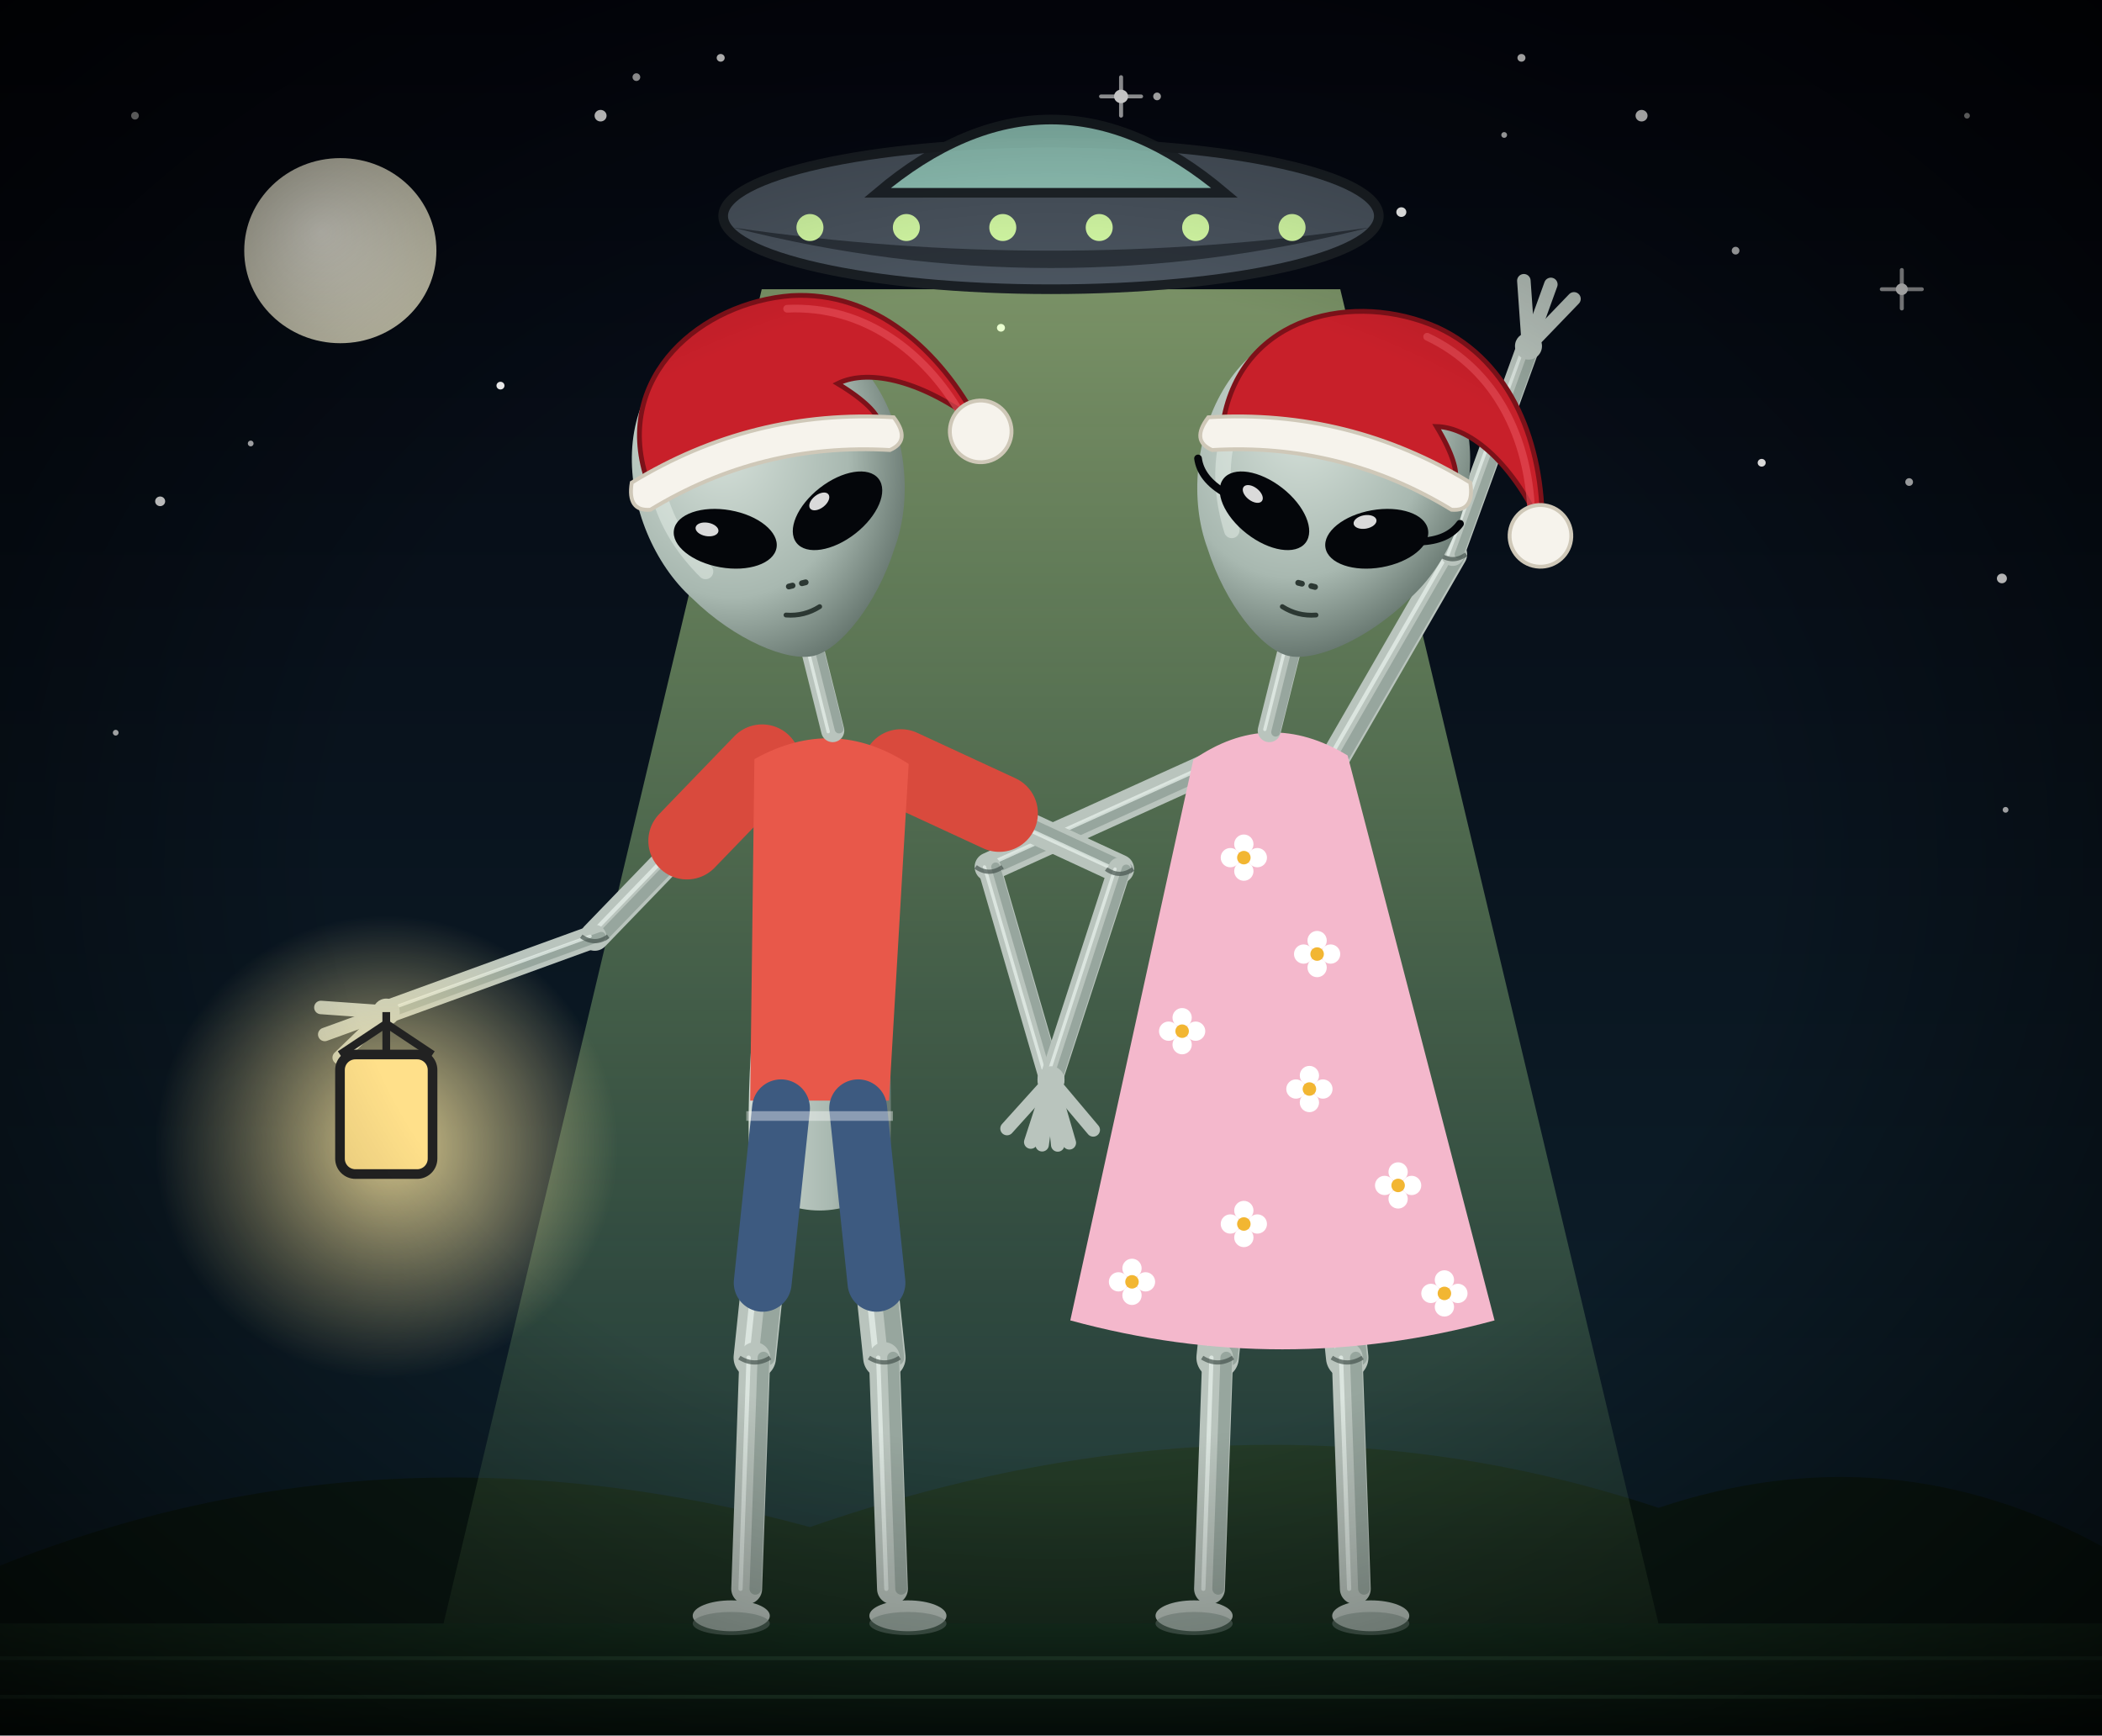
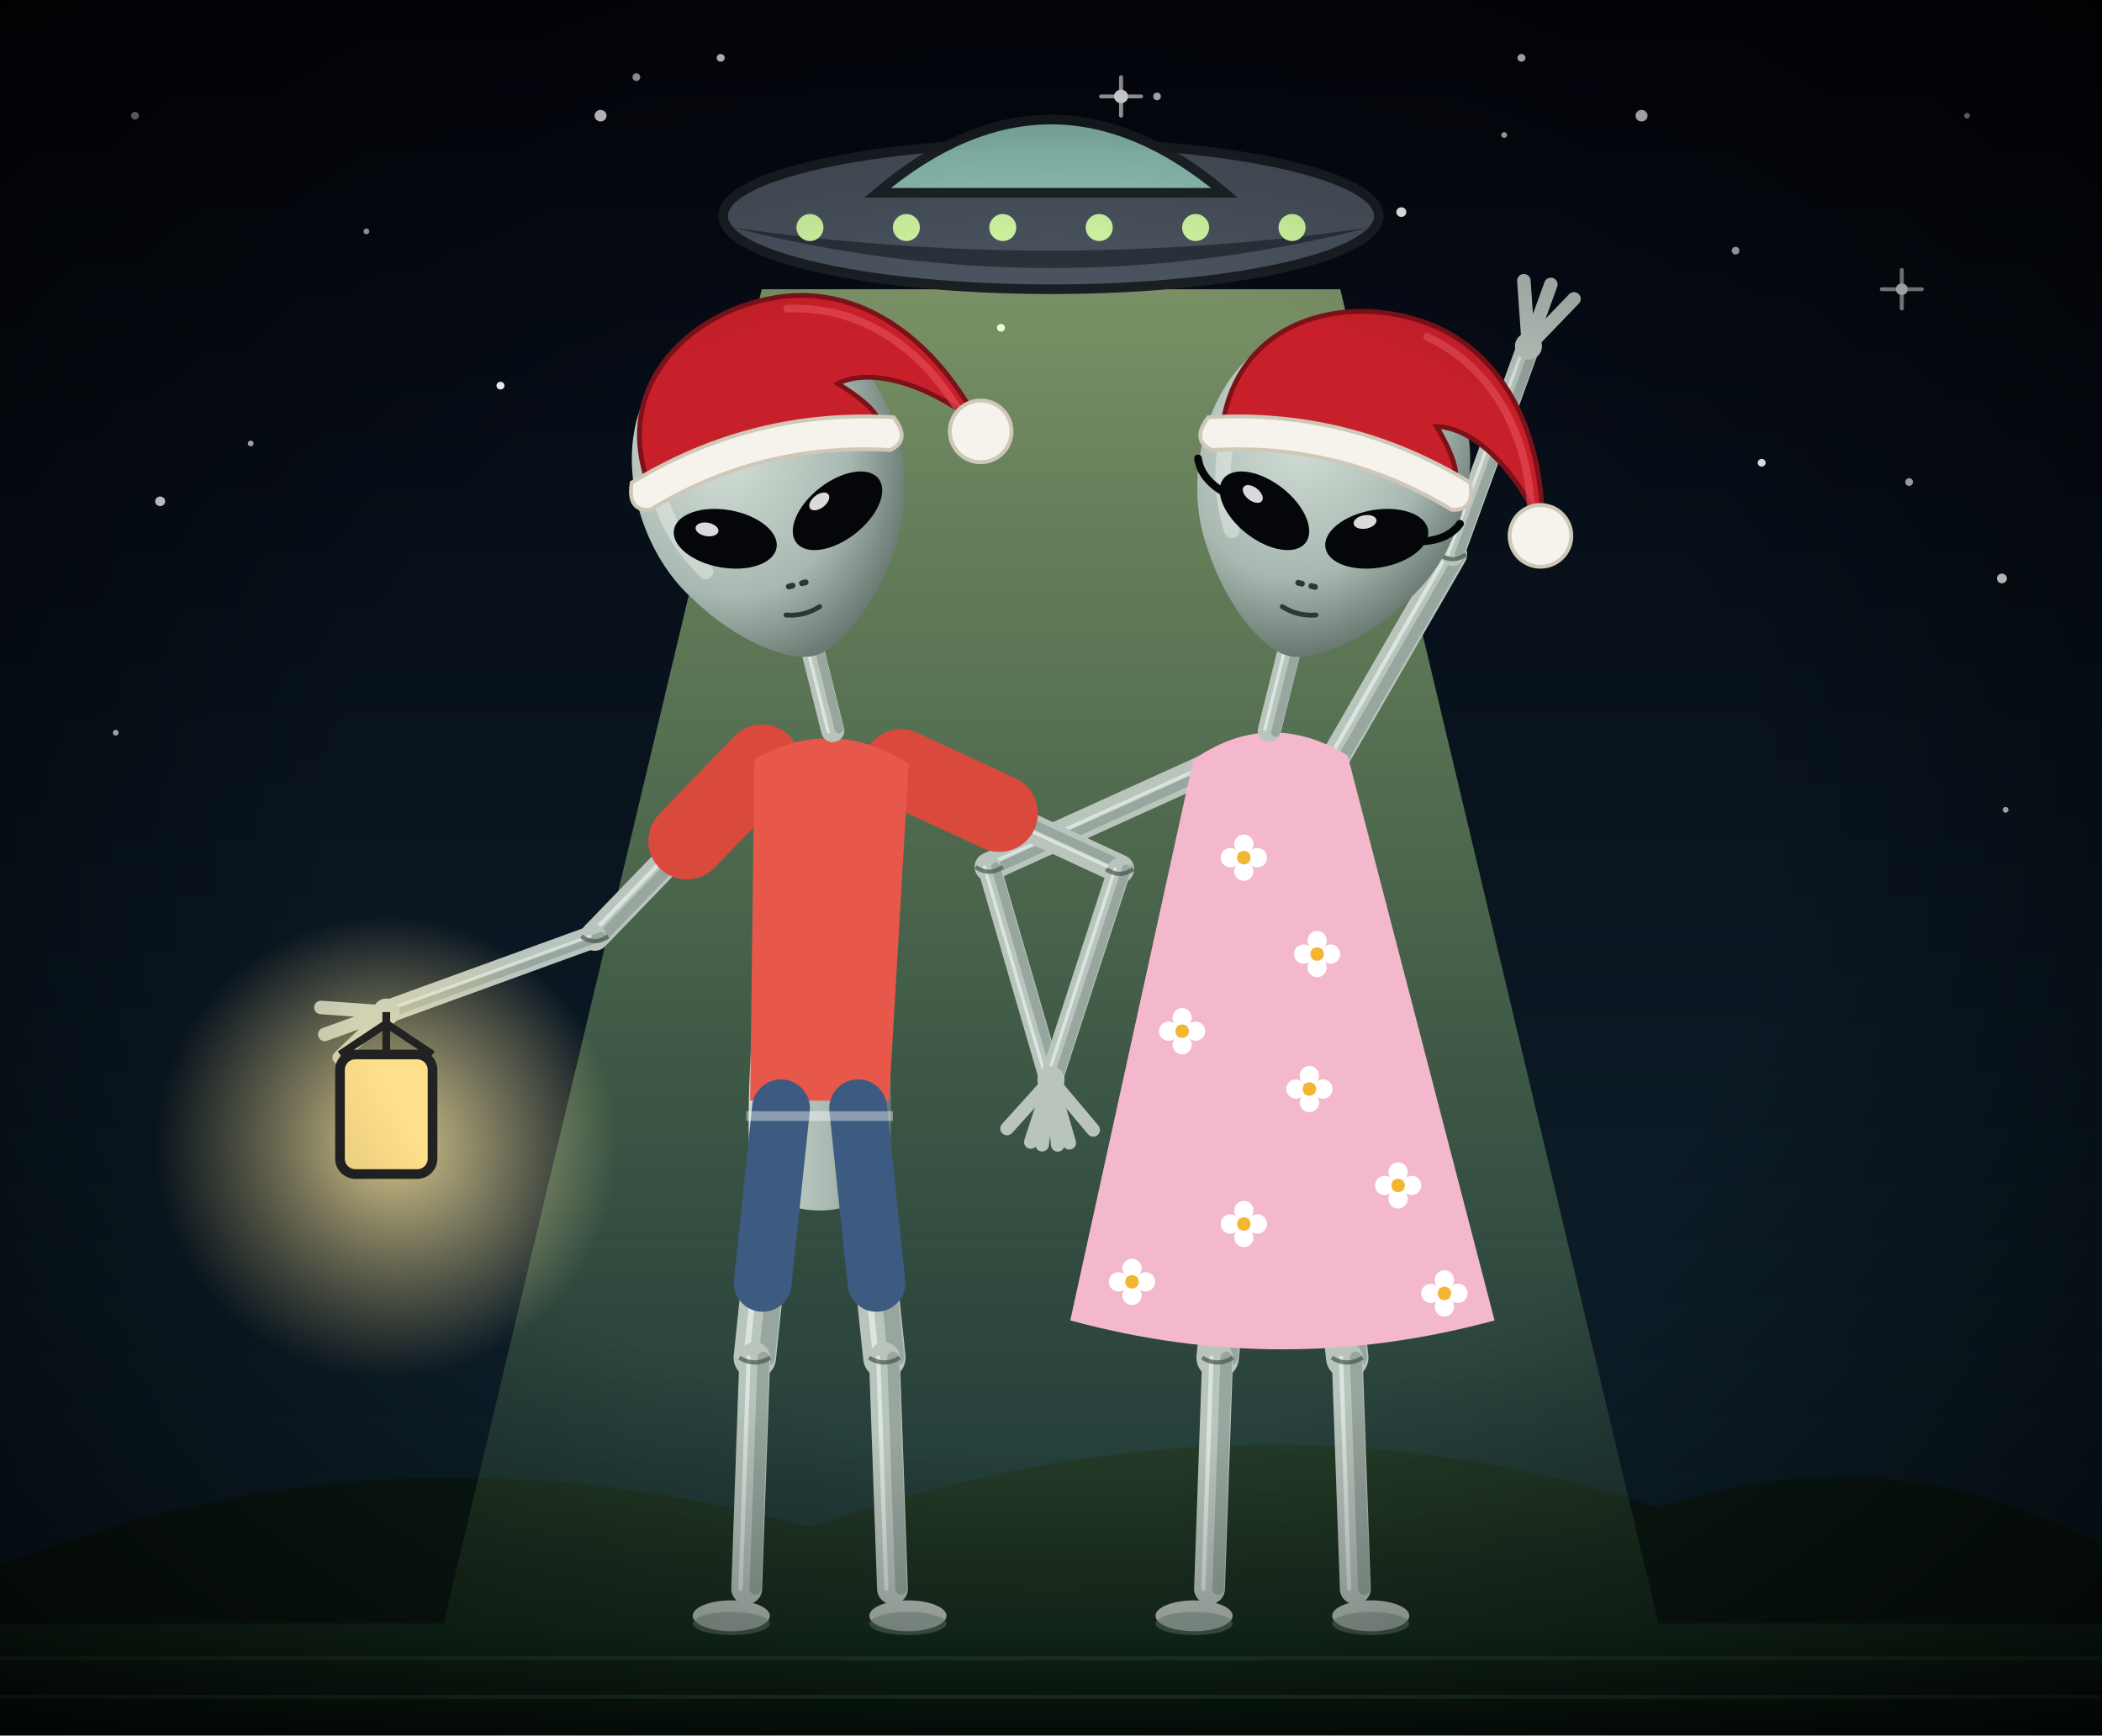
<svg xmlns="http://www.w3.org/2000/svg" viewBox="0 0 1090 900" width="1090" height="900">
  <defs>
    <linearGradient id="wall" x1="0" y1="0" x2="0" y2="1">
      <stop offset="0" stop-color="#050a09" />
      <stop offset="1" stop-color="#132320" />
    </linearGradient>
    <linearGradient id="plastic" x1="0" y1="0" x2="1" y2="0">
      <stop offset="0" stop-color="#cfdad3" />
      <stop offset=".55" stop-color="#a8b8b0" />
      <stop offset="1" stop-color="#5d6f67" />
    </linearGradient>
    <radialGradient id="plastichead" cx=".35" cy=".3" r=".8">
      <stop offset="0" stop-color="#d7e2db" />
      <stop offset=".6" stop-color="#a8b8b0" />
      <stop offset="1" stop-color="#52625b" />
    </radialGradient>
    <linearGradient id="beam" x1="0" y1="0" x2="0" y2="1">
      <stop offset="0" stop-color="#a8ffd8" stop-opacity=".30" />
      <stop offset="1" stop-color="#a8ffd8" stop-opacity="0" />
    </linearGradient>
    <linearGradient id="floor" x1="0" y1="0" x2="0" y2="1">
      <stop offset="0" stop-color="#1c2825" />
      <stop offset="1" stop-color="#0a0f0e" />
    </linearGradient>
    <radialGradient id="vig" cx=".5" cy=".5" r=".75">
      <stop offset=".45" stop-color="#000" stop-opacity="0" />
      <stop offset="1" stop-color="#000" stop-opacity=".85" />
    </radialGradient>
    <radialGradient id="snowg" cx=".35" cy=".3" r=".8">
      <stop offset="0" stop-color="#fff" />
      <stop offset="1" stop-color="#B7C6DA" />
    </radialGradient>
    <radialGradient id="lanternglow" cx=".5" cy=".5" r=".5">
      <stop offset="0" stop-color="#ffe9a0" stop-opacity=".85" />
      <stop offset="1" stop-color="#ffe9a0" stop-opacity="0" />
    </radialGradient>
    <filter id="soft" x="-50%" y="-50%" width="200%" height="200%">
      <feGaussianBlur stdDeviation="3" />
    </filter>
    <filter id="shadow" x="-30%" y="-10%" width="160%" height="130%">
      <feColorMatrix type="matrix" values="0 0 0 0 0  0 0 0 0 0  0 0 0 0 0  0 0 0 .55 0" />
      <feGaussianBlur stdDeviation="7" />
    </filter>
    <filter id="fog" x="-30%" y="-100%" width="160%" height="300%">
      <feGaussianBlur stdDeviation="26" />
    </filter>
    <clipPath id="floorclip">
      <rect y="842" width="1090" height="58" />
    </clipPath>
  </defs>
  <style>@media (prefers-reduced-motion: no-preference) {@keyframes bob-male {0.00% {transform:rotate(0deg)}72.41% {transform:rotate(0deg)}72.41% {transform:rotate(0deg)}74.02% {transform:rotate(-6deg)}75.63% {transform:rotate(5deg)}77.24% {transform:rotate(-4deg)}78.85% {transform:rotate(3deg)}80.46% {transform:rotate(-1.5deg)}82.07% {transform:rotate(0deg)}100.00% {transform:rotate(0deg)}} .hb-male {animation: bob-male 29s ease-in-out infinite; transform-origin: 0px 236px}@keyframes bob-female {0.00% {transform:rotate(0deg)}65.85% {transform:rotate(0deg)}65.85% {transform:rotate(0deg)}66.99% {transform:rotate(-6deg)}68.13% {transform:rotate(5deg)}69.27% {transform:rotate(-4deg)}70.41% {transform:rotate(3deg)}71.54% {transform:rotate(-1.5deg)}72.68% {transform:rotate(0deg)}100.00% {transform:rotate(0deg)}} .hb-female {animation: bob-female 41s ease-in-out infinite; transform-origin: 0px 236px}@keyframes fall{to{transform:translateY(900px)}} .fall{animation:fall linear infinite}@keyframes sway{from{transform:translateX(-22px)}to{transform:translateX(22px)}} .sway{animation:sway ease-in-out infinite alternate}@keyframes drift{from{transform:translateX(-45px)}to{transform:translateX(45px)}} .drift{animation:drift 11s ease-in-out infinite alternate}@keyframes hover{from{transform:translateY(-5px)}to{transform:translateY(7px)}} .hover{animation:hover 3.6s ease-in-out infinite alternate}@keyframes flash{0%,100%,12%,48%,62%{opacity:0}1%{opacity:.22}3%{opacity:0}5%{opacity:.16}9%{opacity:0}51%{opacity:.2}53%{opacity:0}55%{opacity:.14}59%{opacity:0}} .flash{animation:flash 13s linear infinite}@keyframes bolta{0%,100%,12%,62%{opacity:0}1%{opacity:1}3%{opacity:0}5%{opacity:1}9%{opacity:0}} .bolta{animation:bolta 13s linear infinite}@keyframes boltb{0%,100%,48%,62%{opacity:0}51%{opacity:1}53%{opacity:0}55%{opacity:1}59%{opacity:0}} .boltb{animation:boltb 13s linear infinite}}</style>
  <defs>
    <linearGradient id="ubeam" x1="0" y1="0" x2="0" y2="1">
      <stop offset="0" stop-color="#d8ffa8" stop-opacity=".55" />
      <stop offset="1" stop-color="#b6ff9a" stop-opacity=".08" />
    </linearGradient>
    <linearGradient id="nsky" x1="0" y1="0" x2="0" y2="1">
      <stop offset="0" stop-color="#04060f" />
      <stop offset="1" stop-color="#0f2430" />
    </linearGradient>
    <linearGradient id="field" x1="0" y1="0" x2="0" y2="1">
      <stop offset="0" stop-color="#16301f" />
      <stop offset="1" stop-color="#07120c" />
    </linearGradient>
  </defs>
  <rect width="1090" height="900" fill="url(#nsky)" />
  <circle cx="70" cy="60" r="2" fill="#fff" opacity=".8" />
  <circle cx="190" cy="120" r="1.5" fill="#fff" opacity=".8" />
  <circle cx="330" cy="40" r="2" fill="#fff" opacity=".8" />
  <circle cx="470" cy="90" r="1.5" fill="#fff" opacity=".8" />
  <circle cx="600" cy="50" r="2" fill="#fff" opacity=".8" />
  <circle cx="780" cy="70" r="1.5" fill="#fff" opacity=".8" />
  <circle cx="900" cy="130" r="2" fill="#fff" opacity=".8" />
  <circle cx="1020" cy="60" r="1.5" fill="#fff" opacity=".8" />
  <circle cx="130" cy="230" r="1.5" fill="#fff" opacity=".8" />
  <circle cx="990" cy="250" r="2" fill="#fff" opacity=".8" />
  <circle cx="60" cy="380" r="1.5" fill="#fff" opacity=".8" />
  <circle cx="1040" cy="420" r="1.5" fill="#fff" opacity=".8" />
  <g transform="scale(1.038095 1)">
    <defs>
      <radialGradient id="nightsky-m" cx=".4" cy=".4" r=".7">
        <stop offset="0" stop-color="#FFFDF0" />
        <stop offset="1" stop-color="#D5D2B8" />
      </radialGradient>
    </defs>
-     <circle cx="170" cy="130" r="48" fill="url(#nightsky-m)" />
-     <circle cx="188" cy="118" r="42" fill="#0c130d" opacity=".0" />
    <g fill="#fff">
      <circle cx="300" cy="60" r="3" />
      <circle cx="420" cy="120" r="2.5" />
      <circle cx="560" cy="50" r="3.5" />
      <circle cx="700" cy="110" r="2.5" />
      <circle cx="820" cy="60" r="3" />
      <circle cx="950" cy="150" r="3" />
      <circle cx="80" cy="260" r="2.5" />
      <circle cx="1000" cy="300" r="2.5" />
      <circle cx="250" cy="200" r="2" />
      <circle cx="640" cy="190" r="2" />
      <circle cx="880" cy="240" r="2" />
      <circle cx="500" cy="170" r="2" />
      <circle cx="360" cy="30" r="2" />
      <circle cx="760" cy="30" r="2" />
    </g>
    <g stroke="#fff" stroke-width="2" stroke-linecap="round" opacity=".7">
      <path d="M 560 40 v 20 M 550 50 h 20 M 950 140 v 20 M 940 150 h 20" />
    </g>
  </g>
  <path d="M 0 812 Q 200 732 420 792 Q 650 712 860 782 Q 980 742 1090 802 L 1090 842 L 0 842 Z" fill="#0b1a14" />
  <g class="hover">
    <path d="M 395 150 L 695 150 L 860 842 L 230 842 Z" fill="url(#ubeam)" />
    <ellipse cx="545" cy="112" rx="170" ry="38" fill="#4b5560" stroke="#1a1f24" stroke-width="5" />
    <path d="M 455 100 Q 545 24 635 100 Z" fill="#9fd8c9" stroke="#1a1f24" stroke-width="5" opacity=".9" />
    <path d="M 380 118 Q 545 160 710 118 Q 545 142 380 118 Z" fill="#2b323a" />
    <g fill="#d8ffa8">
      <circle cx="420" cy="118" r="7" />
      <circle cx="470" cy="118" r="7" />
      <circle cx="520" cy="118" r="7" />
      <circle cx="570" cy="118" r="7" />
      <circle cx="620" cy="118" r="7" />
      <circle cx="670" cy="118" r="7" />
    </g>
  </g>
  <rect y="842" width="1090" height="58" fill="url(#field)" />
  <g stroke="#2b4d37" stroke-width="2" opacity=".6">
    <path d="M 0 860 H 1090 M 0 880 H 1090" />
  </g>
  <g transform="translate(665 574.8)">
    <path d="M -20.0 0.0 L -33.6 129.3" stroke="#b9c4bd" stroke-width="22" stroke-linecap="round" fill="none" />
    <path d="M -13.8 0.0 L -27.4 129.3" stroke="#76877f" stroke-width="8.4" stroke-linecap="round" fill="none" opacity=".5" />
    <path d="M -24.4 0.0 L -38.0 129.3" stroke="#eaf3ee" stroke-width="3.1" stroke-linecap="round" fill="none" opacity=".7" />
    <path d="M -33.6 129.3 L -37.8 249.2" stroke="#b9c4bd" stroke-width="16" stroke-linecap="round" fill="none" />
    <path d="M -29.1 129.3 L -33.3 249.2" stroke="#76877f" stroke-width="6.1" stroke-linecap="round" fill="none" opacity=".5" />
    <path d="M -36.8 129.3 L -41.0 249.2" stroke="#eaf3ee" stroke-width="2.2" stroke-linecap="round" fill="none" opacity=".7" />
    <path d="M -41.6 129.3 Q -33.6 134.3 -25.6 129.3" stroke="#46544e" stroke-width="2.2" fill="none" opacity=".7" />
    <ellipse cx="-45.8" cy="263.2" rx="20" ry="8" fill="#b9c4bd" />
    <ellipse cx="-45.8" cy="267.2" rx="20" ry="6" fill="#76877f" opacity=".5" />
    <path d="M 20.0 0.0 L 33.6 129.3" stroke="#b9c4bd" stroke-width="22" stroke-linecap="round" fill="none" />
    <path d="M 26.2 0.0 L 39.7 129.3" stroke="#76877f" stroke-width="8.4" stroke-linecap="round" fill="none" opacity=".5" />
    <path d="M 15.6 0.0 L 29.2 129.3" stroke="#eaf3ee" stroke-width="3.1" stroke-linecap="round" fill="none" opacity=".7" />
    <path d="M 33.6 129.3 L 37.8 249.2" stroke="#b9c4bd" stroke-width="16" stroke-linecap="round" fill="none" />
    <path d="M 38.1 129.3 L 42.3 249.2" stroke="#76877f" stroke-width="6.1" stroke-linecap="round" fill="none" opacity=".5" />
    <path d="M 30.4 129.3 L 34.6 249.2" stroke="#eaf3ee" stroke-width="2.2" stroke-linecap="round" fill="none" opacity=".7" />
    <path d="M 25.6 129.3 Q 33.6 134.3 41.6 129.3" stroke="#46544e" stroke-width="2.2" fill="none" opacity=".7" />
    <ellipse cx="45.8" cy="263.2" rx="20" ry="8" fill="#b9c4bd" />
    <ellipse cx="45.8" cy="267.2" rx="20" ry="6" fill="#76877f" opacity=".5" />
    <path d="M -38.2 -176.8 Q -7.1 -203.9 25.8 -179.0 Q 22.1 -110.4 22.1 -110.4 Q 44.0 -40 40 40 Q 0 66 -40 40 Q -44 -40 -25.9 -109.6 Q -25.9 -109.6 -38.2 -176.8 Z" fill="url(#plastic)" />
    <path d="M -25.9 -108.0 Q -1.9 -103.0 22.1 -108.0" stroke="#46544e" stroke-width="2.2" fill="none" opacity=".7" />
    <path d="M -38.2 -176.8 L -152.1 -125.2" stroke="#b9c4bd" stroke-width="15" stroke-linecap="round" fill="none" />
    <path d="M -34.0 -176.8 L -147.9 -125.2" stroke="#76877f" stroke-width="5.7" stroke-linecap="round" fill="none" opacity=".5" />
    <path d="M -41.2 -176.8 L -155.1 -125.2" stroke="#eaf3ee" stroke-width="2.1" stroke-linecap="round" fill="none" opacity=".7" />
    <path d="M -152.1 -125.2 L -120.0 -14.8" stroke="#b9c4bd" stroke-width="12" stroke-linecap="round" fill="none" />
    <path d="M -148.7 -125.2 L -116.6 -14.8" stroke="#76877f" stroke-width="4.6" stroke-linecap="round" fill="none" opacity=".5" />
    <path d="M -154.5 -125.2 L -122.4 -14.8" stroke="#eaf3ee" stroke-width="1.7" stroke-linecap="round" fill="none" opacity=".7" />
    <path d="M -159.1 -125.2 Q -152.1 -120.2 -145.1 -125.2" stroke="#46544e" stroke-width="2.2" fill="none" opacity=".7" />
    <path d="M 25.8 -179.0 L 88.3 -287.3" stroke="#b9c4bd" stroke-width="15" stroke-linecap="round" fill="none" />
    <path d="M 30.0 -179.0 L 92.5 -287.3" stroke="#76877f" stroke-width="5.7" stroke-linecap="round" fill="none" opacity=".5" />
    <path d="M 22.8 -179.0 L 85.3 -287.3" stroke="#eaf3ee" stroke-width="2.1" stroke-linecap="round" fill="none" opacity=".7" />
    <path d="M 88.3 -287.3 L 127.6 -395.3" stroke="#b9c4bd" stroke-width="12" stroke-linecap="round" fill="none" />
    <path d="M 91.6 -287.3 L 131.0 -395.3" stroke="#76877f" stroke-width="4.6" stroke-linecap="round" fill="none" opacity=".5" />
    <path d="M 85.9 -287.3 L 125.2 -395.3" stroke="#eaf3ee" stroke-width="1.7" stroke-linecap="round" fill="none" opacity=".7" />
    <path d="M 81.3 -287.3 Q 88.3 -282.3 95.3 -287.3" stroke="#46544e" stroke-width="2.2" fill="none" opacity=".7" />
    <path d="M -120.0 -14.8 L -98.1 11.2" stroke="#b9c4bd" stroke-width="7" stroke-linecap="round" fill="none" />
    <path d="M -120.0 -14.8 L -110.5 17.9" stroke="#b9c4bd" stroke-width="7" stroke-linecap="round" fill="none" />
    <path d="M -120.0 -14.8 L -124.6 18.9" stroke="#b9c4bd" stroke-width="7" stroke-linecap="round" fill="none" />
    <circle cx="-120.0" cy="-14.8" r="7" fill="#b9c4bd" />
    <path d="M 127.6 -395.3 L 125.2 -429.2" stroke="#b9c4bd" stroke-width="7" stroke-linecap="round" fill="none" />
    <path d="M 127.6 -395.3 L 139.2 -427.3" stroke="#b9c4bd" stroke-width="7" stroke-linecap="round" fill="none" />
    <path d="M 127.6 -395.3 L 151.2 -419.8" stroke="#b9c4bd" stroke-width="7" stroke-linecap="round" fill="none" />
    <circle cx="127.6" cy="-395.3" r="7" fill="#b9c4bd" />
    <path d="M -46.2 -180.8 Q -7.3 -207.9 33.8 -183.0 L 110.0 110 Q 0 140 -110.0 110 Z" fill="#f4b8cc" />
    <g transform="translate(-20 -130)" fill="#fff">
      <circle cy="-7" r="5" />
      <circle cx="7" r="5" />
      <circle cy="7" r="5" />
      <circle cx="-7" r="5" />
      <circle r="3.5" fill="#f2b632" />
    </g>
    <g transform="translate(18 -80)" fill="#fff">
      <circle cy="-7" r="5" />
      <circle cx="7" r="5" />
      <circle cy="7" r="5" />
      <circle cx="-7" r="5" />
      <circle r="3.5" fill="#f2b632" />
    </g>
    <g transform="translate(-52 -40)" fill="#fff">
      <circle cy="-7" r="5" />
      <circle cx="7" r="5" />
      <circle cy="7" r="5" />
      <circle cx="-7" r="5" />
      <circle r="3.5" fill="#f2b632" />
    </g>
    <g transform="translate(14 -10)" fill="#fff">
      <circle cy="-7" r="5" />
      <circle cx="7" r="5" />
      <circle cy="7" r="5" />
      <circle cx="-7" r="5" />
      <circle r="3.5" fill="#f2b632" />
    </g>
    <g transform="translate(60 40)" fill="#fff">
      <circle cy="-7" r="5" />
      <circle cx="7" r="5" />
      <circle cy="7" r="5" />
      <circle cx="-7" r="5" />
      <circle r="3.5" fill="#f2b632" />
    </g>
    <g transform="translate(-20 60)" fill="#fff">
      <circle cy="-7" r="5" />
      <circle cx="7" r="5" />
      <circle cy="7" r="5" />
      <circle cx="-7" r="5" />
      <circle r="3.5" fill="#f2b632" />
    </g>
    <g transform="translate(84 96)" fill="#fff">
      <circle cy="-7" r="5" />
      <circle cx="7" r="5" />
      <circle cy="7" r="5" />
      <circle cx="-7" r="5" />
      <circle r="3.5" fill="#f2b632" />
    </g>
    <g transform="translate(-78 90)" fill="#fff">
      <circle cy="-7" r="5" />
      <circle cx="7" r="5" />
      <circle cy="7" r="5" />
      <circle cx="-7" r="5" />
      <circle r="3.5" fill="#f2b632" />
    </g>
    <g transform="translate(-6.8 -195.9) rotate(14.0) translate(0 -236)">
      <g class="hb hb-female">
        <path d="M 0.0 236.0 L 0.0 190.0" stroke="#b9c4bd" stroke-width="12" stroke-linecap="round" fill="none" />
        <path d="M 3.4 236.0 L 3.4 190.0" stroke="#76877f" stroke-width="4.6" stroke-linecap="round" fill="none" opacity=".5" />
        <path d="M -2.4 236.0 L -2.4 190.0" stroke="#eaf3ee" stroke-width="1.7" stroke-linecap="round" fill="none" opacity=".7" />
        <path d="M 0 22 C 74 22 84 108 54 152 C 38 178 14 196 0 196 C -14 196 -38 178 -54 152 C -84 108 -74 22 0 22 Z" fill="url(#plastichead)" />
        <path d="M -50 60 Q -68 100 -44 140" stroke="#eaf3ee" stroke-width="8" stroke-linecap="round" fill="none" opacity=".45" />
        <g fill="#04060a">
          <ellipse cx="-30" cy="126" rx="27" ry="15" transform="rotate(24 -30 126)" />
          <ellipse cx="30" cy="126" rx="27" ry="15" transform="rotate(-24 30 126)" />
        </g>
        <g fill="#fff" opacity=".85">
          <ellipse cx="-38" cy="119" rx="6" ry="3.5" transform="rotate(24 -38 119)" />
          <ellipse cx="22" cy="119" rx="6" ry="3.5" transform="rotate(-24 22 119)" />
        </g>
        <path d="M -4 158 h 2 M 3 158 h 2" stroke="#2c3833" stroke-width="3" stroke-linecap="round" />
        <path d="M -9 172 Q 0 175 9 172" stroke="#2c3833" stroke-width="2.5" fill="none" stroke-linecap="round" />
        <path d="M -52 122 q -14 -4 -18 -14 M 52 122 q 14 -4 18 -14" stroke="#04060a" stroke-width="4" stroke-linecap="round" fill="none" />
        <circle cx="0" cy="36" r="7" fill="#f2b632" />
        <path d="M -62 86 C -66 30 -12 4 34 12 C 76 20 102 58 112 100 C 90 72 64 58 46 62 C 58 74 62 82 62 86 Q 0 68 -62 86 Z" fill="#c8202a" stroke="#7d1119" stroke-width="2.5" />
        <path d="M 30 18 C 70 26 94 58 104 92" fill="none" stroke="#e8505a" stroke-width="4" opacity=".6" stroke-linecap="round" />
        <path d="M -70 86 Q 0 64 70 86 Q 76 100 64 102 Q 0 82 -64 102 Q -76 100 -70 86 Z" fill="#f6f3ec" stroke="#cfc8b8" stroke-width="2" />
        <circle cx="112" cy="104" r="16" fill="#f6f3ec" stroke="#cfc8b8" stroke-width="2" />
      </g>
    </g>
  </g>
  <g transform="translate(425 574.8)">
    <path d="M 20.0 0.0 L 33.6 129.3" stroke="#b9c4bd" stroke-width="22" stroke-linecap="round" fill="none" />
    <path d="M 26.2 0.0 L 39.7 129.3" stroke="#76877f" stroke-width="8.4" stroke-linecap="round" fill="none" opacity=".5" />
    <path d="M 15.6 0.0 L 29.2 129.3" stroke="#eaf3ee" stroke-width="3.1" stroke-linecap="round" fill="none" opacity=".7" />
    <path d="M 33.6 129.3 L 37.8 249.2" stroke="#b9c4bd" stroke-width="16" stroke-linecap="round" fill="none" />
    <path d="M 38.1 129.3 L 42.3 249.2" stroke="#76877f" stroke-width="6.1" stroke-linecap="round" fill="none" opacity=".5" />
    <path d="M 30.4 129.3 L 34.6 249.2" stroke="#eaf3ee" stroke-width="2.2" stroke-linecap="round" fill="none" opacity=".7" />
    <path d="M 25.6 129.3 Q 33.6 134.3 41.6 129.3" stroke="#46544e" stroke-width="2.2" fill="none" opacity=".7" />
    <ellipse cx="45.8" cy="263.2" rx="20" ry="8" fill="#b9c4bd" />
    <ellipse cx="45.8" cy="267.2" rx="20" ry="6" fill="#76877f" opacity=".5" />
    <path d="M -20.0 0.0 L -33.6 129.3" stroke="#b9c4bd" stroke-width="22" stroke-linecap="round" fill="none" />
    <path d="M -13.8 0.0 L -27.4 129.3" stroke="#76877f" stroke-width="8.4" stroke-linecap="round" fill="none" opacity=".5" />
    <path d="M -24.4 0.0 L -38.0 129.3" stroke="#eaf3ee" stroke-width="3.1" stroke-linecap="round" fill="none" opacity=".7" />
    <path d="M -33.6 129.3 L -37.8 249.2" stroke="#b9c4bd" stroke-width="16" stroke-linecap="round" fill="none" />
    <path d="M -29.1 129.3 L -33.3 249.2" stroke="#76877f" stroke-width="6.1" stroke-linecap="round" fill="none" opacity=".5" />
    <path d="M -36.8 129.3 L -41.0 249.2" stroke="#eaf3ee" stroke-width="2.2" stroke-linecap="round" fill="none" opacity=".7" />
    <path d="M -41.6 129.3 Q -33.6 134.3 -25.6 129.3" stroke="#46544e" stroke-width="2.2" fill="none" opacity=".7" />
    <ellipse cx="-45.8" cy="263.2" rx="20" ry="8" fill="#b9c4bd" />
    <ellipse cx="-45.8" cy="267.2" rx="20" ry="6" fill="#76877f" opacity=".5" />
    <path d="M -29.8 -179.1 Q 7.1 -203.9 42.2 -176.6 Q 27.9 -109.5 27.9 -109.5 Q 40.0 -40 36 40 Q 0 66 -36 40 Q -40 -40 -24.1 -110.4 Q -24.1 -110.4 -29.8 -179.1 Z" fill="url(#plastic)" />
    <path d="M -24.1 -108.0 Q 1.9 -103.0 27.9 -108.0" stroke="#46544e" stroke-width="2.2" fill="none" opacity=".7" />
    <path d="M 42.2 -176.6 L 155.6 -124.1" stroke="#b9c4bd" stroke-width="15" stroke-linecap="round" fill="none" />
    <path d="M 46.4 -176.6 L 159.8 -124.1" stroke="#76877f" stroke-width="5.7" stroke-linecap="round" fill="none" opacity=".5" />
    <path d="M 39.2 -176.6 L 152.6 -124.1" stroke="#eaf3ee" stroke-width="2.1" stroke-linecap="round" fill="none" opacity=".7" />
    <path d="M 155.6 -124.1 L 120.0 -14.8" stroke="#b9c4bd" stroke-width="12" stroke-linecap="round" fill="none" />
    <path d="M 159.0 -124.1 L 123.4 -14.8" stroke="#76877f" stroke-width="4.6" stroke-linecap="round" fill="none" opacity=".5" />
    <path d="M 153.2 -124.1 L 117.6 -14.8" stroke="#eaf3ee" stroke-width="1.7" stroke-linecap="round" fill="none" opacity=".7" />
    <path d="M 148.6 -124.1 Q 155.6 -119.1 162.6 -124.1" stroke="#46544e" stroke-width="2.2" fill="none" opacity=".7" />
    <path d="M -29.8 -179.1 L -116.6 -89.2" stroke="#b9c4bd" stroke-width="15" stroke-linecap="round" fill="none" />
    <path d="M -25.6 -179.1 L -112.4 -89.2" stroke="#76877f" stroke-width="5.7" stroke-linecap="round" fill="none" opacity=".5" />
    <path d="M -32.8 -179.1 L -119.6 -89.2" stroke="#eaf3ee" stroke-width="2.1" stroke-linecap="round" fill="none" opacity=".7" />
    <path d="M -116.6 -89.2 L -224.7 -49.9" stroke="#b9c4bd" stroke-width="12" stroke-linecap="round" fill="none" />
    <path d="M -113.2 -89.2 L -221.3 -49.9" stroke="#76877f" stroke-width="4.6" stroke-linecap="round" fill="none" opacity=".5" />
    <path d="M -119.0 -89.2 L -227.1 -49.9" stroke="#eaf3ee" stroke-width="1.7" stroke-linecap="round" fill="none" opacity=".7" />
    <path d="M -123.6 -89.2 Q -116.6 -84.2 -109.6 -89.2" stroke="#46544e" stroke-width="2.2" fill="none" opacity=".7" />
    <path d="M 120.0 -14.8 L 123.5 19.0" stroke="#b9c4bd" stroke-width="7" stroke-linecap="round" fill="none" />
    <path d="M 120.0 -14.8 L 109.5 17.5" stroke="#b9c4bd" stroke-width="7" stroke-linecap="round" fill="none" />
    <path d="M 120.0 -14.8 L 97.2 10.5" stroke="#b9c4bd" stroke-width="7" stroke-linecap="round" fill="none" />
    <circle cx="120.0" cy="-14.8" r="7" fill="#b9c4bd" />
    <path d="M -224.7 -49.9 L -249.1 -26.3" stroke="#b9c4bd" stroke-width="7" stroke-linecap="round" fill="none" />
    <path d="M -224.7 -49.9 L -256.6 -38.3" stroke="#b9c4bd" stroke-width="7" stroke-linecap="round" fill="none" />
    <path d="M -224.7 -49.9 L -258.6 -52.3" stroke="#b9c4bd" stroke-width="7" stroke-linecap="round" fill="none" />
    <circle cx="-224.7" cy="-49.9" r="7" fill="#b9c4bd" />
    <path d="M 42.2 -176.6 L 93.2 -153.0" stroke="#d94a3d" stroke-width="40" stroke-linecap="round" fill="none" />
    <path d="M -29.8 -179.1 L -68.8 -138.7" stroke="#d94a3d" stroke-width="40" stroke-linecap="round" fill="none" />
    <path d="M -33.8 -181.1 Q 7.1 -203.9 46.2 -178.6 L 36.0 -4 L -36.0 -4 Z" fill="#e8584a" />
    <path d="M 20.0 0.0 L 29.5 90.5" stroke="#3d5a80" stroke-width="30" stroke-linecap="round" fill="none" />
    <path d="M -20.0 0.0 L -29.5 90.5" stroke="#3d5a80" stroke-width="30" stroke-linecap="round" fill="none" />
    <path d="M -38 4 H 38" stroke="#fff" stroke-width="5" opacity=".4" />
    <g transform="translate(6.8 -195.9) rotate(-14.0) translate(0 -236)">
      <g class="hb hb-male">
        <path d="M 0.0 236.0 L 0.0 190.0" stroke="#b9c4bd" stroke-width="12" stroke-linecap="round" fill="none" />
        <path d="M 3.4 236.0 L 3.4 190.0" stroke="#76877f" stroke-width="4.6" stroke-linecap="round" fill="none" opacity=".5" />
        <path d="M -2.4 236.0 L -2.4 190.0" stroke="#eaf3ee" stroke-width="1.7" stroke-linecap="round" fill="none" opacity=".7" />
        <path d="M 0 22 C 74 22 84 108 54 152 C 38 178 14 196 0 196 C -14 196 -38 178 -54 152 C -84 108 -74 22 0 22 Z" fill="url(#plastichead)" />
        <path d="M -50 60 Q -68 100 -44 140" stroke="#eaf3ee" stroke-width="8" stroke-linecap="round" fill="none" opacity=".45" />
        <g fill="#04060a">
          <ellipse cx="-30" cy="126" rx="27" ry="15" transform="rotate(24 -30 126)" />
          <ellipse cx="30" cy="126" rx="27" ry="15" transform="rotate(-24 30 126)" />
        </g>
        <g fill="#fff" opacity=".85">
          <ellipse cx="-38" cy="119" rx="6" ry="3.5" transform="rotate(24 -38 119)" />
          <ellipse cx="22" cy="119" rx="6" ry="3.5" transform="rotate(-24 22 119)" />
        </g>
        <path d="M -4 158 h 2 M 3 158 h 2" stroke="#2c3833" stroke-width="3" stroke-linecap="round" />
        <path d="M -9 172 Q 0 175 9 172" stroke="#2c3833" stroke-width="2.5" fill="none" stroke-linecap="round" />
        <path d="M -62 86 C -66 30 -12 4 34 12 C 76 20 102 58 112 100 C 90 72 64 58 46 62 C 58 74 62 82 62 86 Q 0 68 -62 86 Z" fill="#c8202a" stroke="#7d1119" stroke-width="2.5" />
        <path d="M 30 18 C 70 26 94 58 104 92" fill="none" stroke="#e8505a" stroke-width="4" opacity=".6" stroke-linecap="round" />
        <path d="M -70 86 Q 0 64 70 86 Q 76 100 64 102 Q 0 82 -64 102 Q -76 100 -70 86 Z" fill="#f6f3ec" stroke="#cfc8b8" stroke-width="2" />
        <circle cx="112" cy="104" r="16" fill="#f6f3ec" stroke="#cfc8b8" stroke-width="2" />
      </g>
    </g>
    <circle cx="-224.7" cy="20.1" r="120" fill="url(#lanternglow)" />
    <path d="M -224.7 -49.9 L -224.7 -27.9" stroke="#222" stroke-width="4" />
    <rect x="-248.7" y="-27.9" width="48" height="62" rx="8" fill="#ffe08a" stroke="#222" stroke-width="5" />
    <path d="M -248.7 -27.9 L -224.7 -43.9 L -200.7 -27.9" fill="none" stroke="#222" stroke-width="4" />
  </g>
  <rect width="1090" height="900" fill="url(#vig)" />
</svg>
